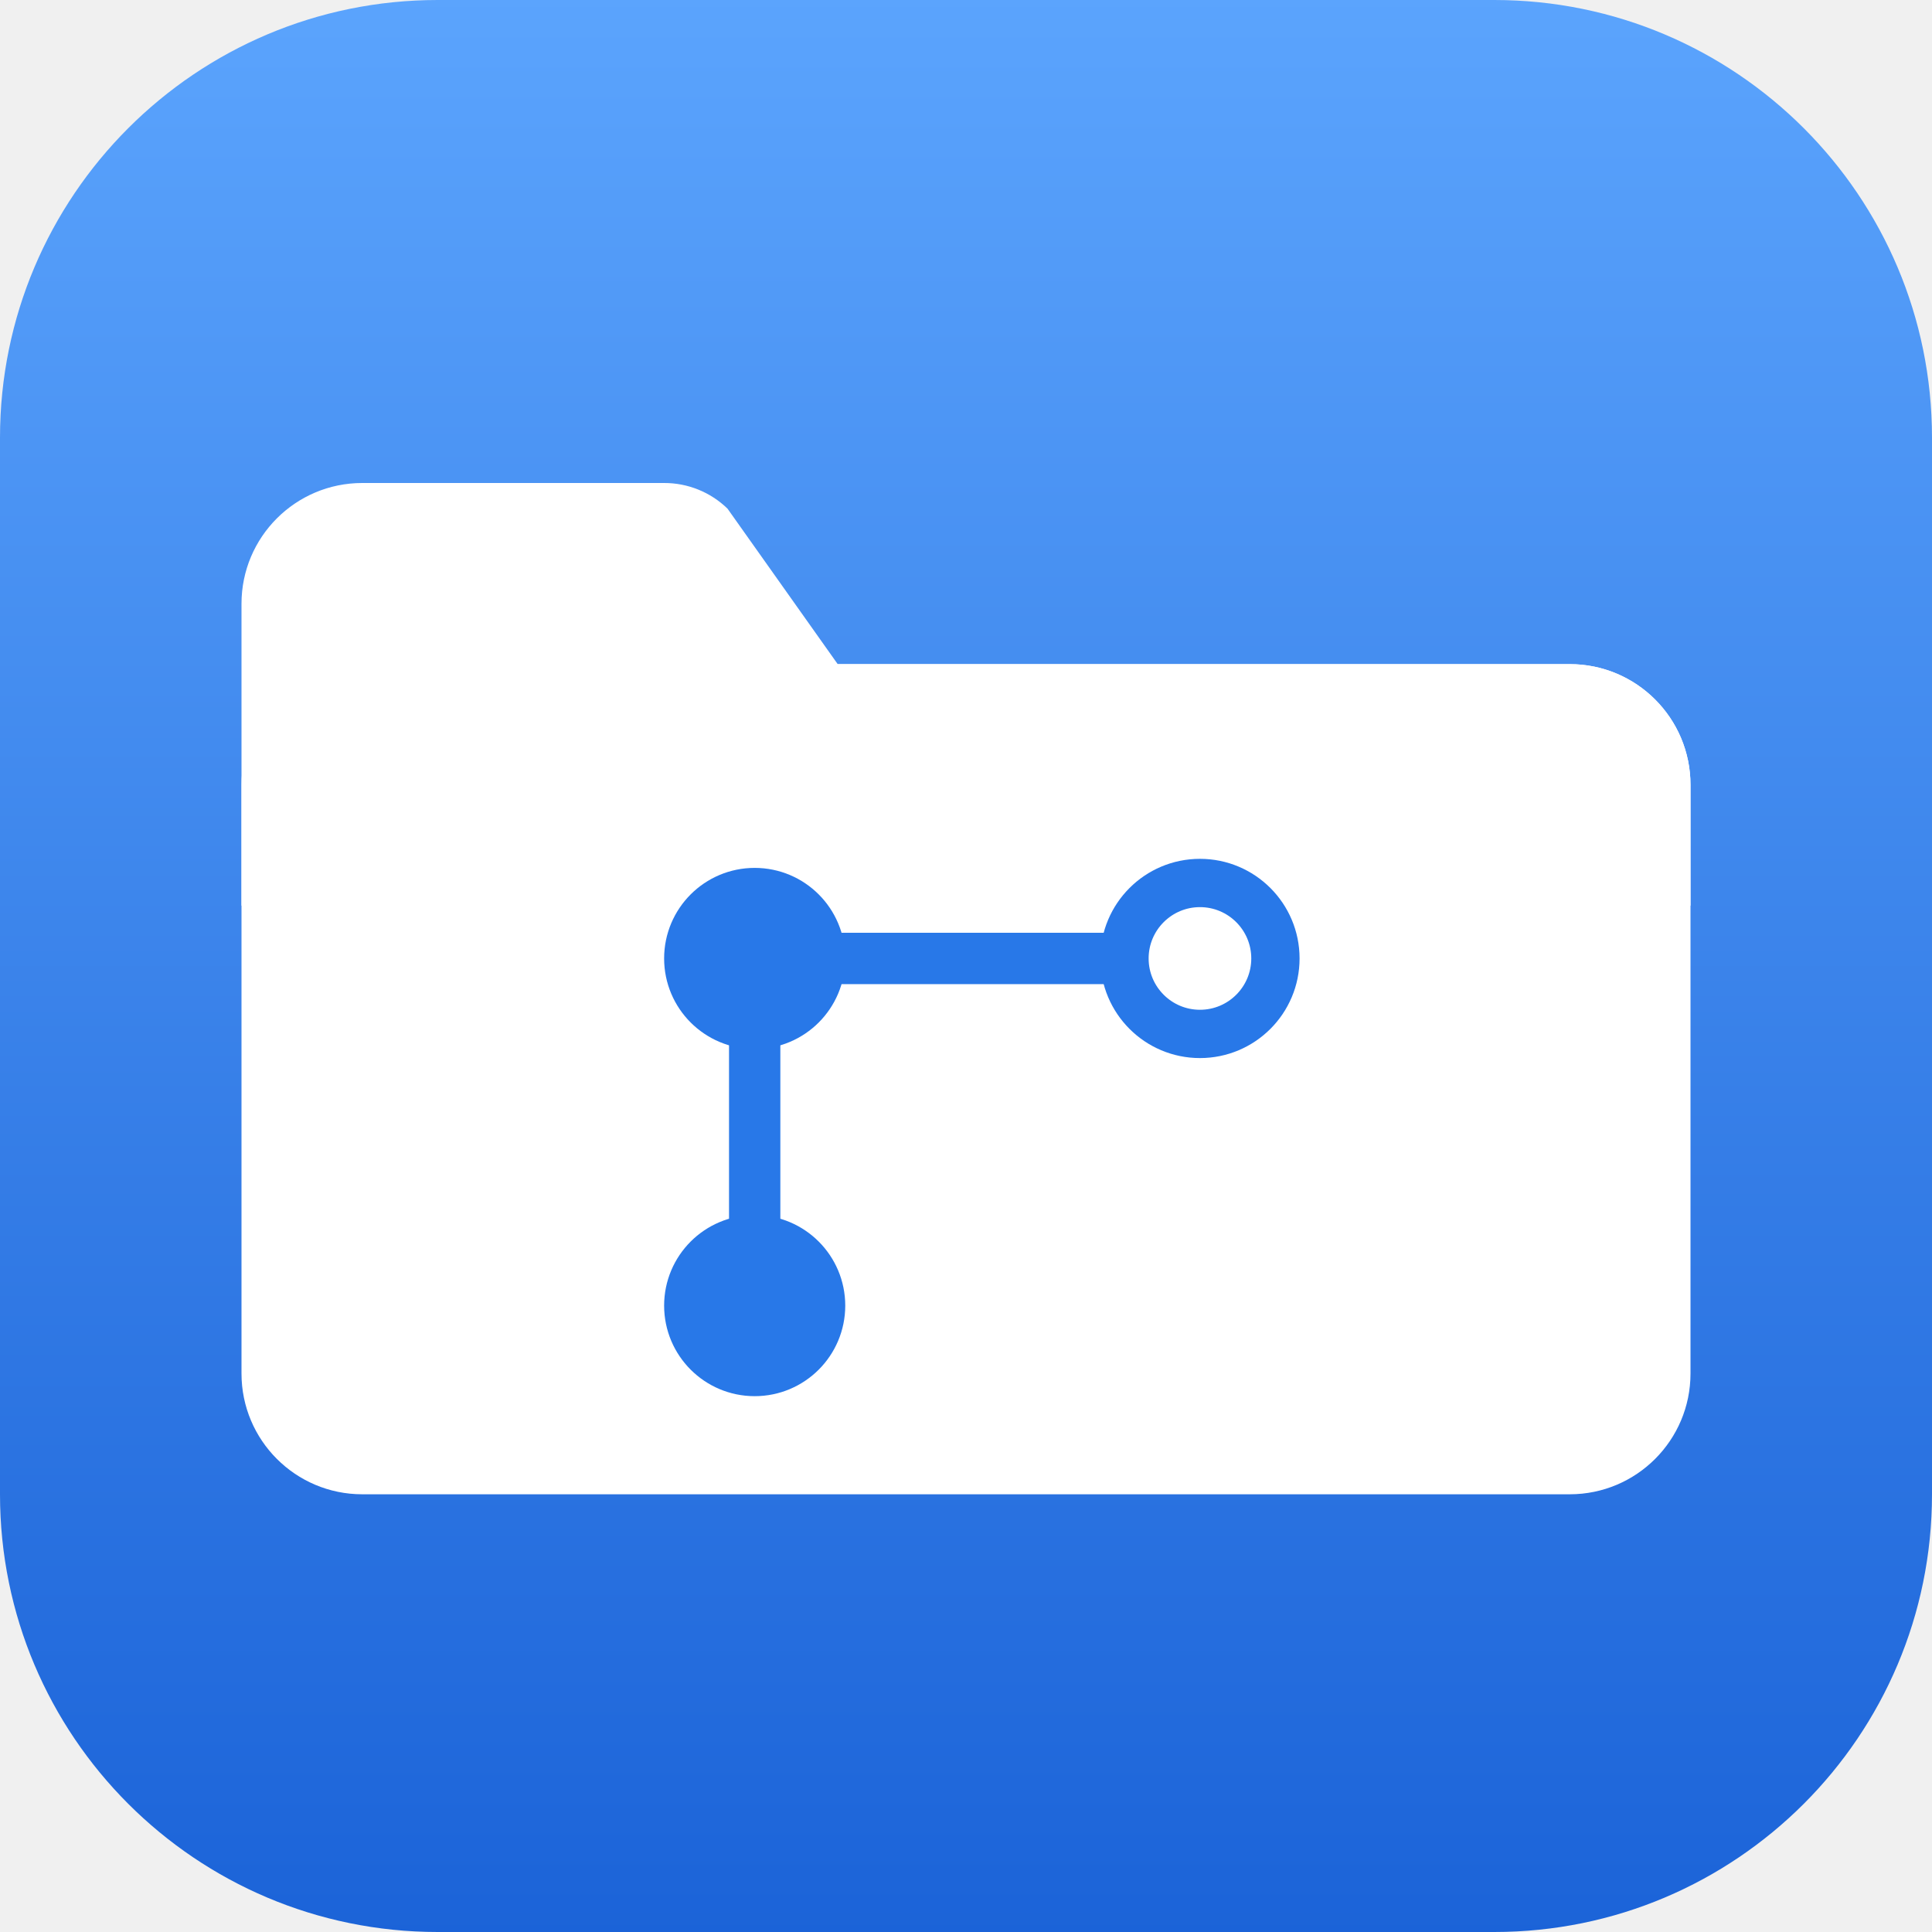
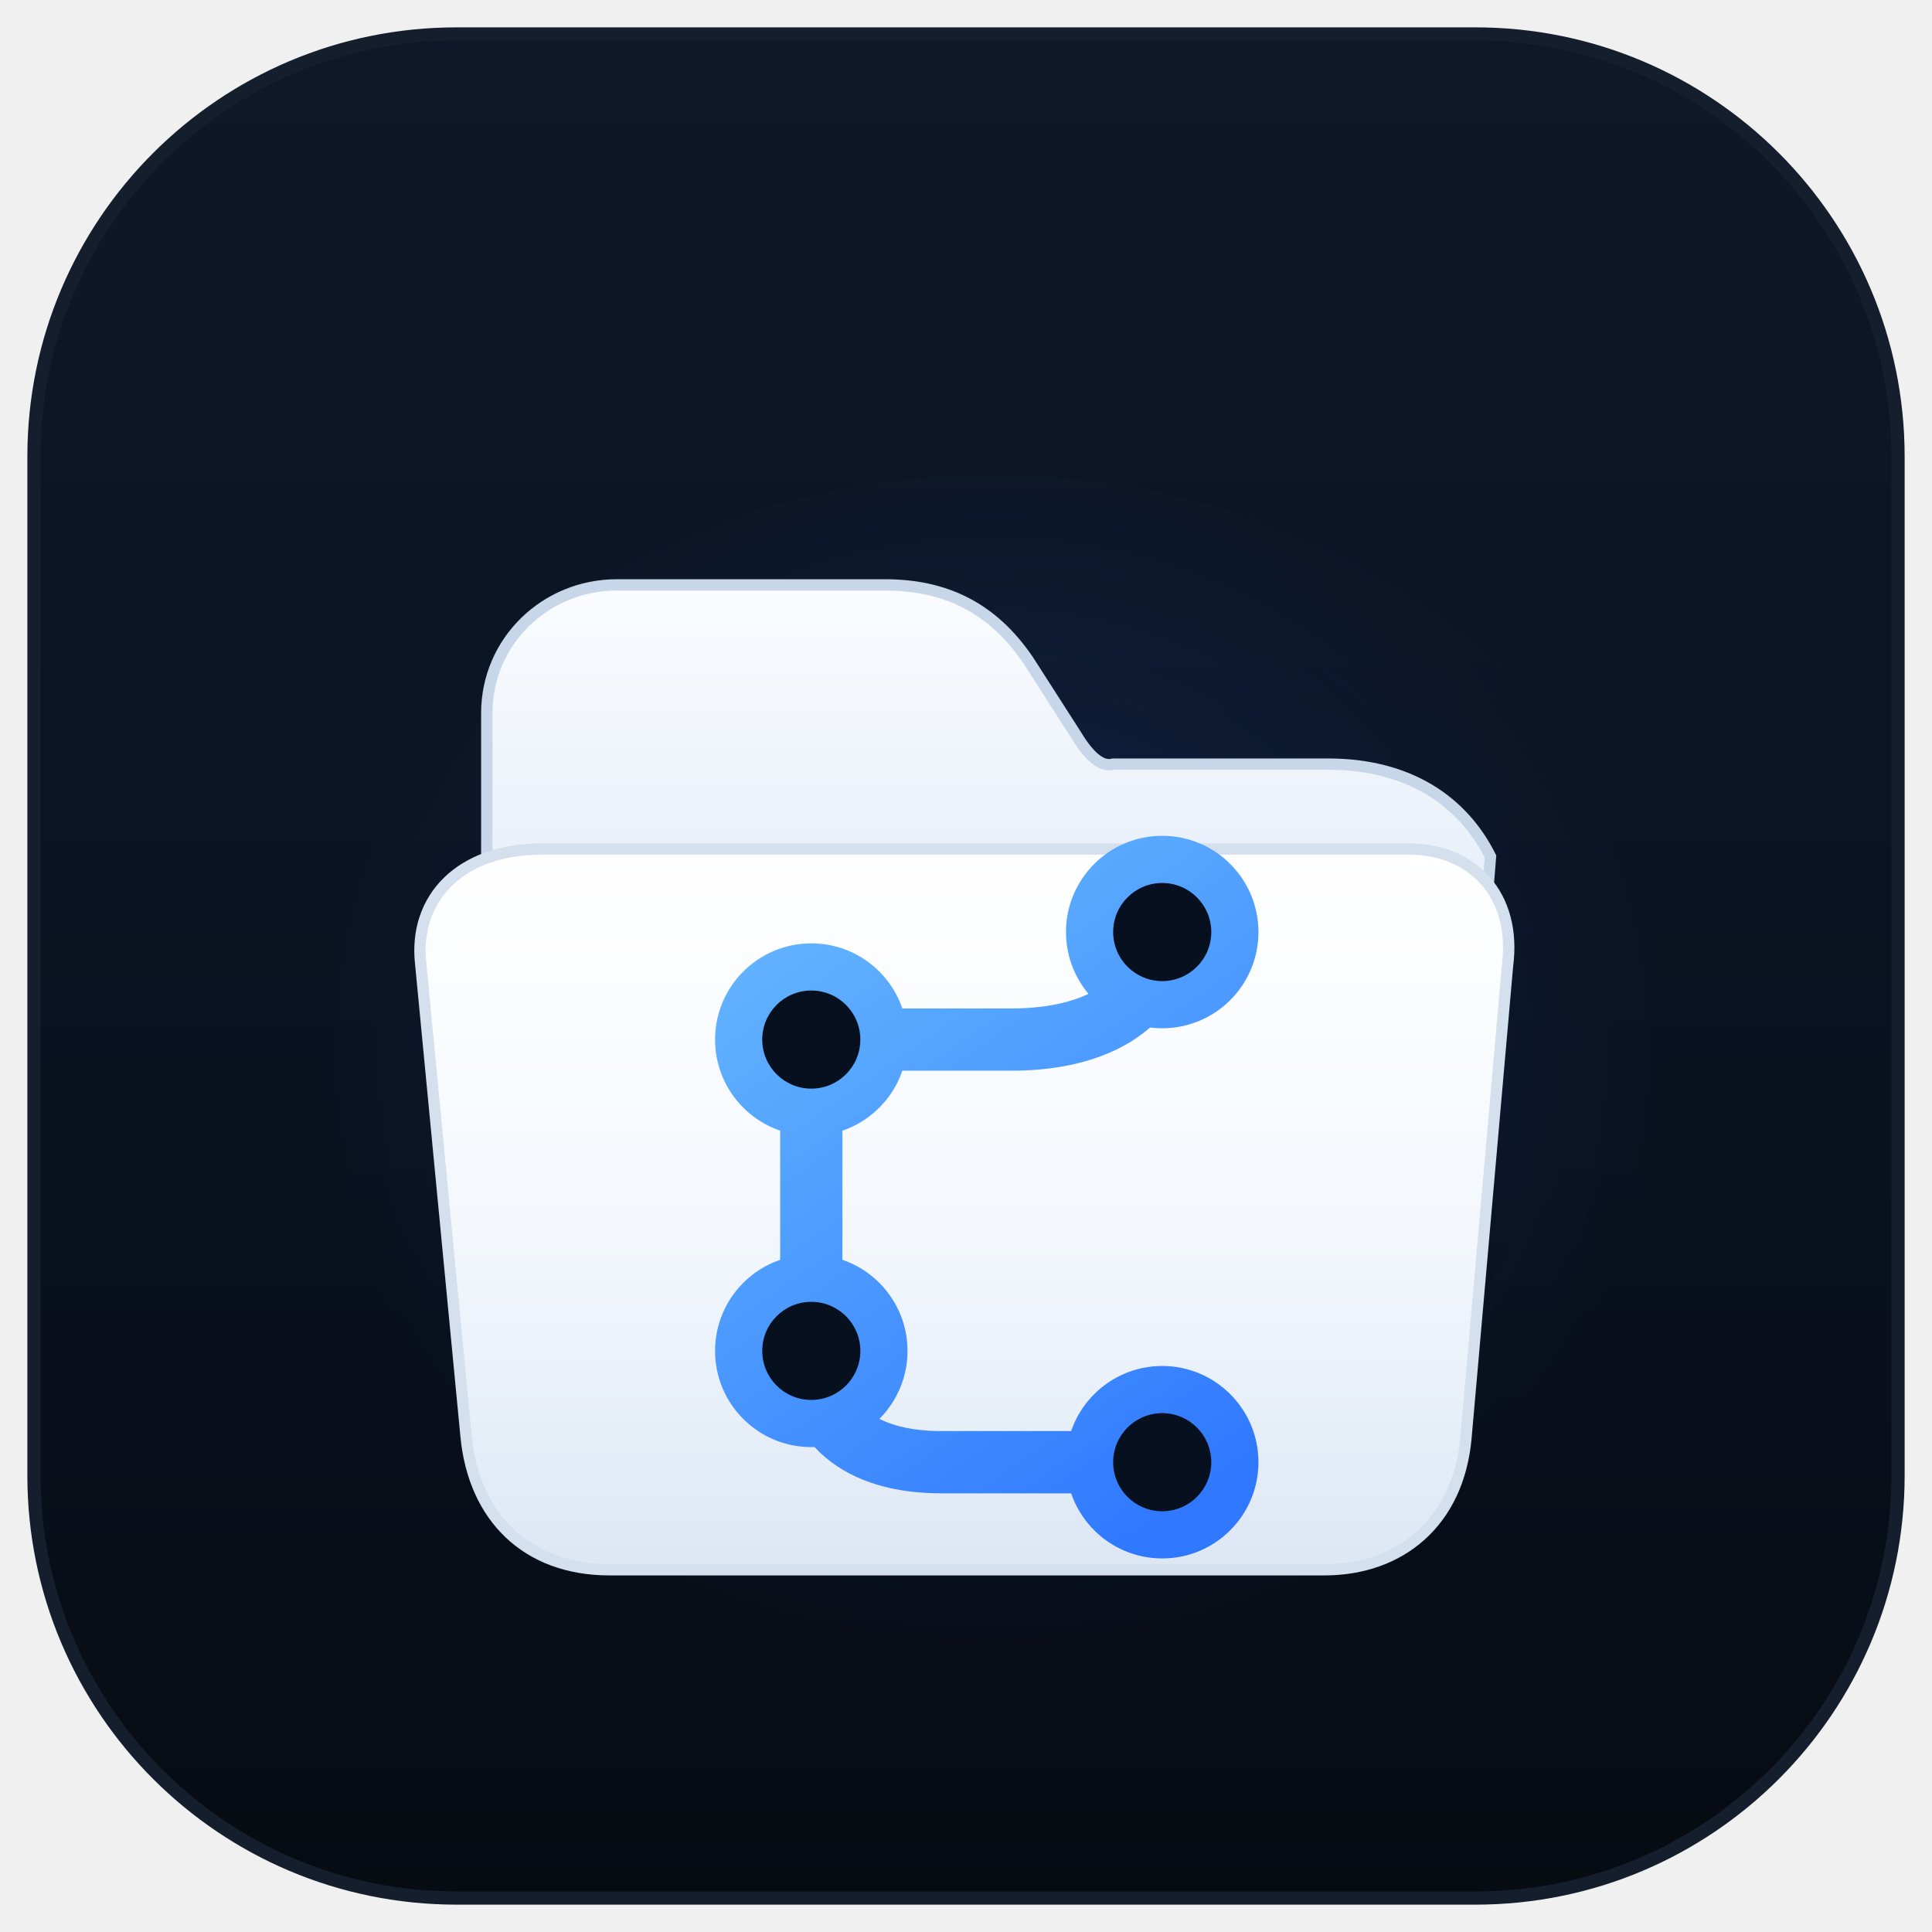
- <svg xmlns="http://www.w3.org/2000/svg" viewBox="0 0 128 128">
+ <svg xmlns="http://www.w3.org/2000/svg" width="1024" height="1024" viewBox="0 0 1024 1024">
  <defs>
-     <linearGradient id="tile" x1="0" y1="0" x2="0" y2="1">
-       <stop offset="0" stop-color="#5ba4fd" />
-       <stop offset="1" stop-color="#1b63d8" />
+     <linearGradient id="tile" x1="512" y1="18" x2="512" y2="1006" gradientUnits="userSpaceOnUse">
+       <stop stop-color="#0E1829" />
+       <stop offset="0.58" stop-color="#0A1220" />
+       <stop offset="1" stop-color="#070B12" />
+     </linearGradient>
+     <radialGradient id="glow" cx="0" cy="0" r="1" gradientUnits="userSpaceOnUse" gradientTransform="translate(526 551) rotate(90) scale(333 359)">
+       <stop stop-color="#2563EB" stop-opacity="0.23" />
+       <stop offset="0.55" stop-color="#2563EB" stop-opacity="0.08" />
+       <stop offset="1" stop-color="#2563EB" stop-opacity="0" />
+     </radialGradient>
+     <linearGradient id="folderBack" x1="512" y1="307" x2="512" y2="511" gradientUnits="userSpaceOnUse">
+       <stop stop-color="#FAFCFF" />
+       <stop offset="1" stop-color="#E4ECF7" />
+     </linearGradient>
+     <linearGradient id="folderFront" x1="512" y1="449" x2="512" y2="835" gradientUnits="userSpaceOnUse">
+       <stop stop-color="#FFFFFF" />
+       <stop offset="0.52" stop-color="#F4F8FD" />
+       <stop offset="1" stop-color="#DCE7F4" />
+     </linearGradient>
+     <linearGradient id="branch" x1="404" y1="481" x2="630" y2="804" gradientUnits="userSpaceOnUse">
+       <stop stop-color="#64B5FF" />
+       <stop offset="1" stop-color="#2F78FF" />
    </linearGradient>
  </defs>
-   <rect width="128" height="128" rx="29" fill="url(#tile)" />
-   <path d="M16 40a8 8 0 0 1 8-8h20a6 6 0 0 1 4.2 1.7L55.5 44H104a8 8 0 0 1 8 8v8H16Z" fill="#fff" />
-   <path d="M16 52a8 8 0 0 1 8-8h80a8 8 0 0 1 8 8v39a8 8 0 0 1-8 8H24a8 8 0 0 1-8-8Z" fill="#fff" />
-   <g fill="none" stroke="#2878e8" stroke-width="3.4" stroke-linecap="round">
-     <path d="M50 63.5h24" />
-     <path d="M50 63.5v23" />
-     <circle cx="50" cy="63.5" r="4.3" fill="#2878e8" />
-     <circle cx="50" cy="86.5" r="4.3" fill="#2878e8" />
-     <circle cx="79.5" cy="63.5" r="5" stroke-width="3.2" />
+   <rect x="18" y="18" width="988" height="988" rx="224" fill="url(#tile)" stroke="#151E2C" stroke-width="7" />
+   <ellipse cx="526" cy="560" rx="365" ry="308" fill="url(#glow)" />
+   <path d="M258 451V378C258 340 289 310 327 310H469C501 310 526 322 545 350L570 389C576 399 583 407 590 405H704C746 405 775 424 790 454L785 517H258Z" fill="url(#folderBack)" stroke="#C7D6E8" stroke-width="6" />
+   <path d="M287 450H747C780 450 804 474 799 512L777 762C773 807 742 832 702 832H323C279 832 251 804 247 761L223 511C219 476 244 450 287 450Z" fill="url(#folderFront)" stroke="#D4E0EE" stroke-width="6" />
+   <path d="M241 501H785" stroke="#FFFFFF" stroke-width="7" stroke-opacity="0.56" />
+   <path d="M430 551H536C589 551 616 526 616 494" fill="none" stroke="url(#branch)" stroke-width="33" stroke-linecap="round" />
+   <path d="M430 551V716C430 754 455 775 499 775H616" fill="none" stroke="url(#branch)" stroke-width="33" stroke-linecap="round" />
+   <g fill="url(#branch)">
+     <circle cx="430" cy="551" r="51" />
+     <circle cx="616" cy="494" r="51" />
+     <circle cx="430" cy="716" r="51" />
+     <circle cx="616" cy="775" r="51" />
+   </g>
+   <g fill="#07101F">
+     <circle cx="430" cy="551" r="26" />
+     <circle cx="616" cy="494" r="26" />
+     <circle cx="430" cy="716" r="26" />
+     <circle cx="616" cy="775" r="26" />
  </g>
</svg>
